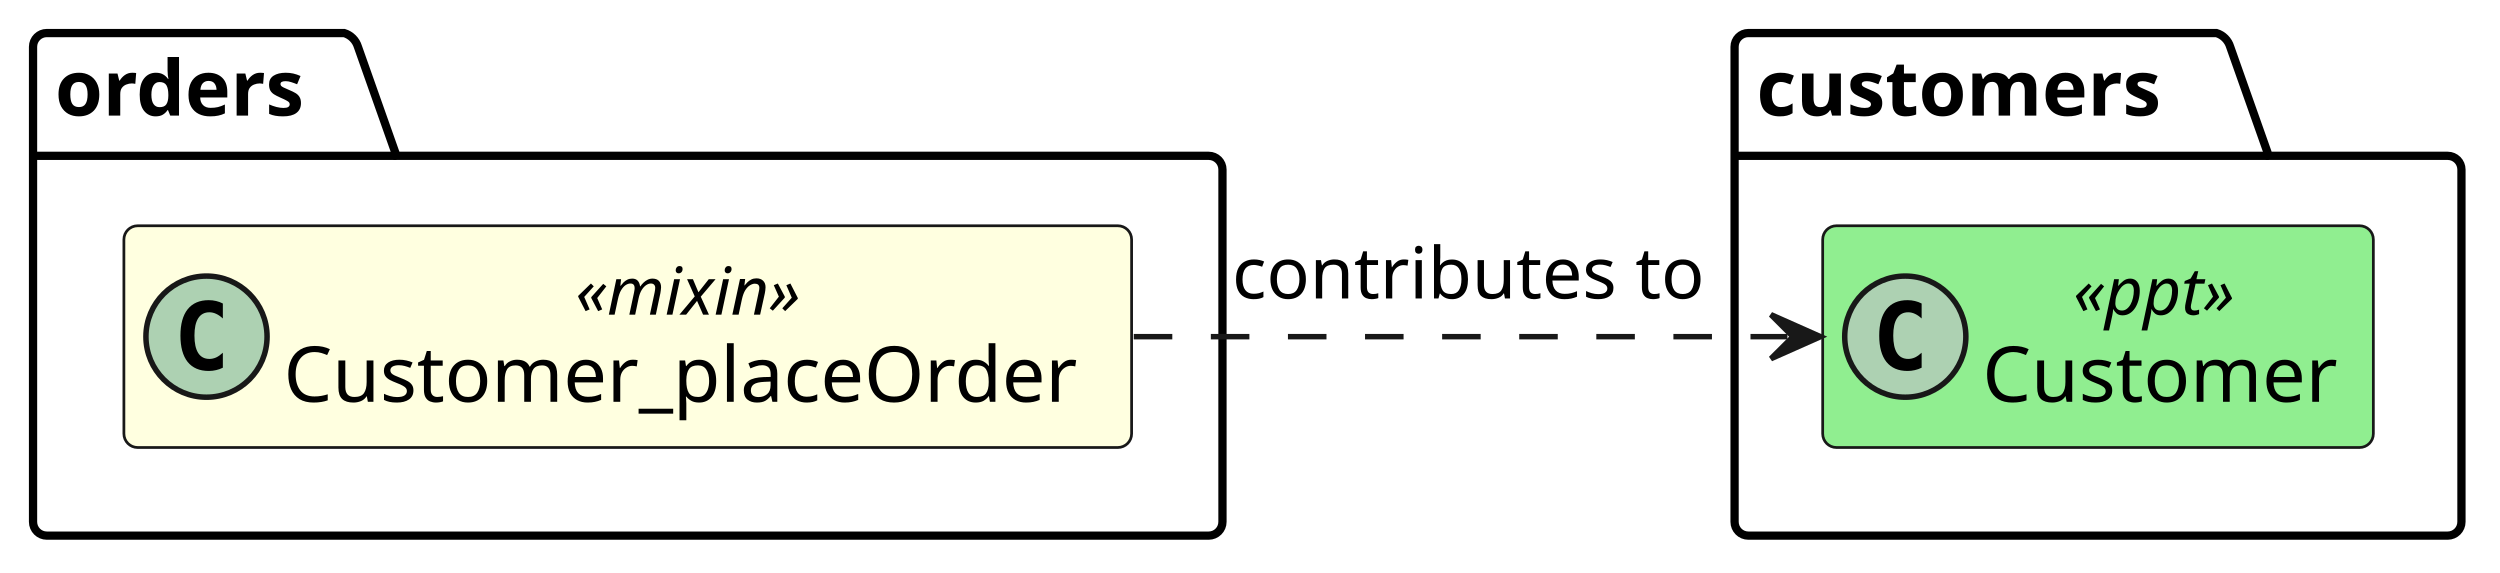
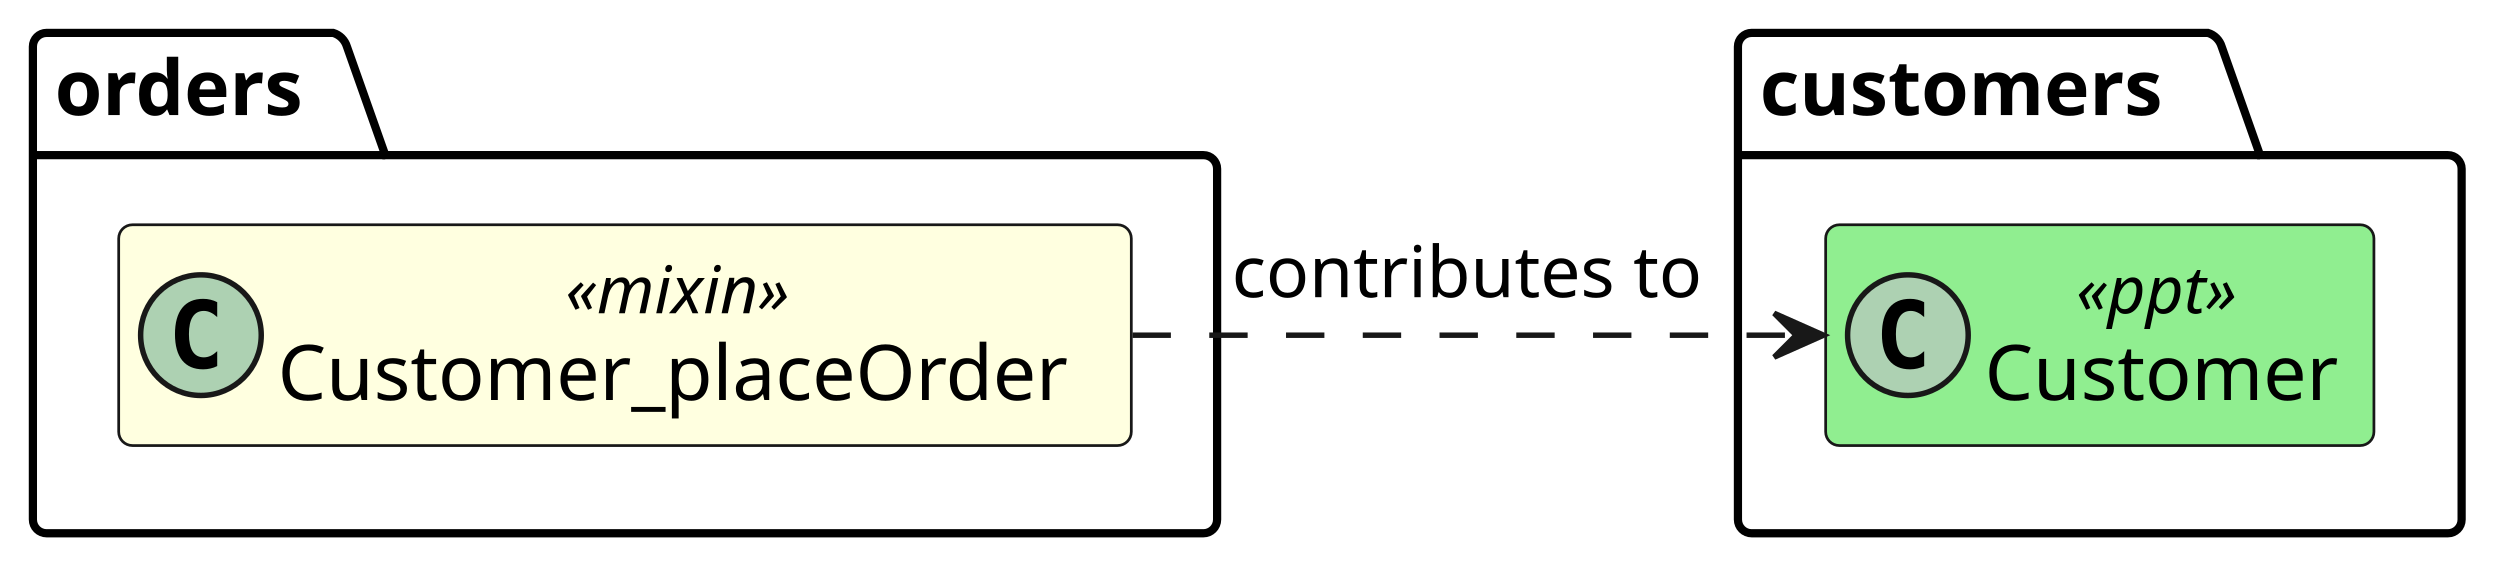
- <svg xmlns="http://www.w3.org/2000/svg" contentStyleType="text/css" height="104px" preserveAspectRatio="none" style="width:454px;height:104px;background:#FFFFFF;" version="1.1" viewBox="0 0 454 104" width="454px" zoomAndPan="magnify">
+ <svg xmlns="http://www.w3.org/2000/svg" contentStyleType="text/css" data-diagram-type="CLASS" height="104px" preserveAspectRatio="none" style="width:456px;height:104px;background:#FFFFFF;" version="1.1" viewBox="0 0 456 104" width="456px" zoomAndPan="magnify">
  <defs />
  <g>
-     <g id="cluster_orders">
-       <path d="M8.5,6 L62.5,6 A3.75,3.75 0 0 1 65,8.5 L72,28.297 L219.5,28.297 A2.5,2.5 0 0 1 222,30.797 L222,94.77 A2.5,2.5 0 0 1 219.5,97.27 L8.5,97.27 A2.5,2.5 0 0 1 6,94.77 L6,8.5 A2.5,2.5 0 0 1 8.5,6 " fill="none" style="stroke:#000000;stroke-width:1.5;" />
-       <line style="stroke:#000000;stroke-width:1.5;" x1="6" x2="72" y1="28.297" y2="28.297" />
-       <text fill="#000000" font-family="sans-serif" font-size="14" font-weight="bold" lengthAdjust="spacing" textLength="53" x="10" y="20.995">orders</text>
+     <g class="cluster" data-entity="orders" data-source-line="19" data-uid="ent0002" id="cluster_orders">
+       <path d="M8.5,6 L60.776,6 A3.75,3.75 0 0 1 63.276,8.5 L70.276,28.297 L219.5,28.297 A2.5,2.5 0 0 1 222,30.797 L222,94.77 A2.5,2.5 0 0 1 219.5,97.27 L8.5,97.27 A2.5,2.5 0 0 1 6,94.77 L6,8.5 A2.5,2.5 0 0 1 8.5,6" fill="none" style="stroke:#000000;stroke-width:1.5;" />
+       <line style="stroke:#000000;stroke-width:1.5;" x1="6" x2="70.276" y1="28.297" y2="28.297" />
+       <text fill="#000000" font-family="sans-serif" font-size="14" font-weight="bold" lengthAdjust="spacing" textLength="51.276" x="10" y="20.995">orders</text>
    </g>
-     <g id="cluster_customers">
-       <path d="M317.5,6 L402.5,6 A3.75,3.75 0 0 1 405,8.5 L412,28.297 L444.5,28.297 A2.5,2.5 0 0 1 447,30.797 L447,94.77 A2.5,2.5 0 0 1 444.5,97.27 L317.5,97.27 A2.5,2.5 0 0 1 315,94.77 L315,8.5 A2.5,2.5 0 0 1 317.5,6 " fill="none" style="stroke:#000000;stroke-width:1.5;" />
-       <line style="stroke:#000000;stroke-width:1.5;" x1="315" x2="412" y1="28.297" y2="28.297" />
-       <text fill="#000000" font-family="sans-serif" font-size="14" font-weight="bold" lengthAdjust="spacing" textLength="84" x="319" y="20.995">customers</text>
+     <g class="cluster" data-entity="customers" data-source-line="23" data-uid="ent0004" id="cluster_customers">
+       <path d="M319.5,6 L402.729,6 A3.75,3.75 0 0 1 405.229,8.5 L412.229,28.297 L446.5,28.297 A2.5,2.5 0 0 1 449,30.797 L449,94.77 A2.5,2.5 0 0 1 446.5,97.27 L319.5,97.27 A2.5,2.5 0 0 1 317,94.77 L317,8.5 A2.5,2.5 0 0 1 319.5,6" fill="none" style="stroke:#000000;stroke-width:1.5;" />
+       <line style="stroke:#000000;stroke-width:1.5;" x1="317" x2="412.229" y1="28.297" y2="28.297" />
+       <text fill="#000000" font-family="sans-serif" font-size="14" font-weight="bold" lengthAdjust="spacing" textLength="82.23" x="321" y="20.995">customers</text>
    </g>
-     <g id="elem_Customer_placeOrder">
-       <rect codeLine="20" fill="#FFFFE0" height="40.266" id="Customer_placeOrder" rx="2.5" ry="2.5" style="stroke:#181818;stroke-width:0.5;" width="183" x="22.5" y="41" />
-       <ellipse cx="37.5" cy="61.133" fill="#ADD1B2" rx="11" ry="11" style="stroke:#181818;stroke-width:1.0;" />
-       <path d="M40.469,66.773 Q39.891,67.07 39.25,67.211 Q38.609,67.367 37.906,67.367 Q35.406,67.367 34.078,65.727 Q32.766,64.07 32.766,60.945 Q32.766,57.82 34.078,56.164 Q35.406,54.508 37.906,54.508 Q38.609,54.508 39.25,54.664 Q39.906,54.82 40.469,55.117 L40.469,57.836 Q39.844,57.258 39.25,56.992 Q38.656,56.711 38.031,56.711 Q36.688,56.711 36,57.789 Q35.312,58.852 35.312,60.945 Q35.312,63.039 36,64.117 Q36.688,65.18 38.031,65.18 Q38.656,65.18 39.25,64.914 Q39.844,64.633 40.469,64.055 L40.469,66.773 Z " fill="#000000" />
-       <text fill="#000000" font-family="sans-serif" font-size="12" font-style="italic" lengthAdjust="spacing" textLength="45" x="104.5" y="57.139">«mixin»</text>
-       <text fill="#000000" font-family="sans-serif" font-size="14" lengthAdjust="spacing" textLength="151" x="51.5" y="72.964">Customer_placeOrder</text>
+     <g class="entity" data-entity="Customer_placeOrder" data-source-line="20" data-uid="ent0003" id="entity_Customer_placeOrder">
+       <rect fill="#FFFFE0" height="40.266" rx="2.5" ry="2.5" style="stroke:#181818;stroke-width:0.5;" width="184.701" x="21.65" y="41" />
+       <ellipse cx="36.65" cy="61.133" fill="#ADD1B2" rx="11" ry="11" style="stroke:#181818;stroke-width:1;" />
+       <path d="M39.619,66.773 Q39.041,67.07 38.4,67.211 Q37.759,67.367 37.056,67.367 Q34.556,67.367 33.228,65.727 Q31.916,64.07 31.916,60.945 Q31.916,57.82 33.228,56.164 Q34.556,54.508 37.056,54.508 Q37.759,54.508 38.4,54.664 Q39.056,54.82 39.619,55.117 L39.619,57.836 Q38.994,57.258 38.4,56.992 Q37.806,56.711 37.181,56.711 Q35.837,56.711 35.15,57.789 Q34.462,58.852 34.462,60.945 Q34.462,63.039 35.15,64.117 Q35.837,65.18 37.181,65.18 Q37.806,65.18 38.4,64.914 Q38.994,64.633 39.619,64.055 L39.619,66.773 Z " fill="#000000" />
+       <text fill="#000000" font-family="sans-serif" font-size="12" font-style="italic" lengthAdjust="spacing" textLength="47.748" x="103.127" y="57.139">«mixin»</text>
+       <text fill="#000000" font-family="sans-serif" font-size="14" lengthAdjust="spacing" textLength="152.701" x="50.65" y="72.964">Customer_placeOrder</text>
    </g>
-     <g id="elem_Customer">
-       <rect codeLine="24" fill="#90EE90" height="40.266" id="Customer" rx="2.5" ry="2.5" style="stroke:#181818;stroke-width:0.5;" width="100" x="331" y="41" />
-       <ellipse cx="346" cy="61.133" fill="#ADD1B2" rx="11" ry="11" style="stroke:#181818;stroke-width:1.0;" />
-       <path d="M348.969,66.773 Q348.391,67.07 347.75,67.211 Q347.109,67.367 346.406,67.367 Q343.906,67.367 342.578,65.727 Q341.266,64.07 341.266,60.945 Q341.266,57.82 342.578,56.164 Q343.906,54.508 346.406,54.508 Q347.109,54.508 347.75,54.664 Q348.406,54.82 348.969,55.117 L348.969,57.836 Q348.344,57.258 347.75,56.992 Q347.156,56.711 346.531,56.711 Q345.188,56.711 344.5,57.789 Q343.812,58.852 343.812,60.945 Q343.812,63.039 344.5,64.117 Q345.188,65.18 346.531,65.18 Q347.156,65.18 347.75,64.914 Q348.344,64.633 348.969,64.055 L348.969,66.773 Z " fill="#000000" />
-       <text fill="#000000" font-family="sans-serif" font-size="12" font-style="italic" lengthAdjust="spacing" textLength="35" x="376.5" y="57.139">«ppt»</text>
-       <text fill="#000000" font-family="sans-serif" font-size="14" lengthAdjust="spacing" textLength="68" x="360" y="72.964">Customer</text>
+     <g class="entity" data-entity="Customer" data-source-line="24" data-uid="ent0005" id="entity_Customer">
+       <rect fill="#90EE90" height="40.266" rx="2.5" ry="2.5" style="stroke:#181818;stroke-width:0.5;" width="100.004" x="333" y="41" />
+       <ellipse cx="348" cy="61.133" fill="#ADD1B2" rx="11" ry="11" style="stroke:#181818;stroke-width:1;" />
+       <path d="M350.969,66.773 Q350.391,67.07 349.75,67.211 Q349.109,67.367 348.406,67.367 Q345.906,67.367 344.578,65.727 Q343.266,64.07 343.266,60.945 Q343.266,57.82 344.578,56.164 Q345.906,54.508 348.406,54.508 Q349.109,54.508 349.75,54.664 Q350.406,54.82 350.969,55.117 L350.969,57.836 Q350.344,57.258 349.75,56.992 Q349.156,56.711 348.531,56.711 Q347.188,56.711 346.5,57.789 Q345.812,58.852 345.812,60.945 Q345.812,63.039 346.5,64.117 Q347.188,65.18 348.531,65.18 Q349.156,65.18 349.75,64.914 Q350.344,64.633 350.969,64.055 L350.969,66.773 Z " fill="#000000" />
+       <text fill="#000000" font-family="sans-serif" font-size="12" font-style="italic" lengthAdjust="spacing" textLength="34.623" x="378.69" y="57.139">«ppt»</text>
+       <text fill="#000000" font-family="sans-serif" font-size="14" lengthAdjust="spacing" textLength="68.004" x="362" y="72.964">Customer</text>
    </g>
-     <g id="link_Customer_placeOrder_Customer">
-       <path codeLine="26" d="M205.89,61.14 C247.67,61.14 289.5,61.14 324.6,61.14 " fill="none" id="Customer_placeOrder-to-Customer" style="stroke:#181818;stroke-width:1.0;stroke-dasharray:7.0,7.0;" />
-       <polygon fill="#181818" points="330.6,61.14,321.6,57.14,325.6,61.14,321.6,65.14,330.6,61.14" style="stroke:#181818;stroke-width:1.0;" />
-       <text fill="#000000" font-family="sans-serif" font-size="13" lengthAdjust="spacing" textLength="89" x="223.75" y="54.207">contributes to</text>
+     <g class="link" data-entity-1="Customer_placeOrder" data-entity-2="Customer" data-source-line="26" data-uid="lnk6" id="link_Customer_placeOrder_Customer">
+       <path codeLine="26" d="M206.57,61.14 C248.82,61.14 291.21,61.14 326.61,61.14" fill="none" id="Customer_placeOrder-to-Customer" style="stroke:#181818;stroke-width:1;stroke-dasharray:7.0,7.0;" />
+       <polygon fill="#181818" points="332.61,61.14,323.61,57.14,327.61,61.14,323.61,65.14,332.61,61.14" style="stroke:#181818;stroke-width:1;" />
+       <text fill="#000000" font-family="sans-serif" font-size="13" lengthAdjust="spacing" textLength="90.936" x="224.67" y="54.207">contributes to</text>
    </g>
  </g>
</svg>
